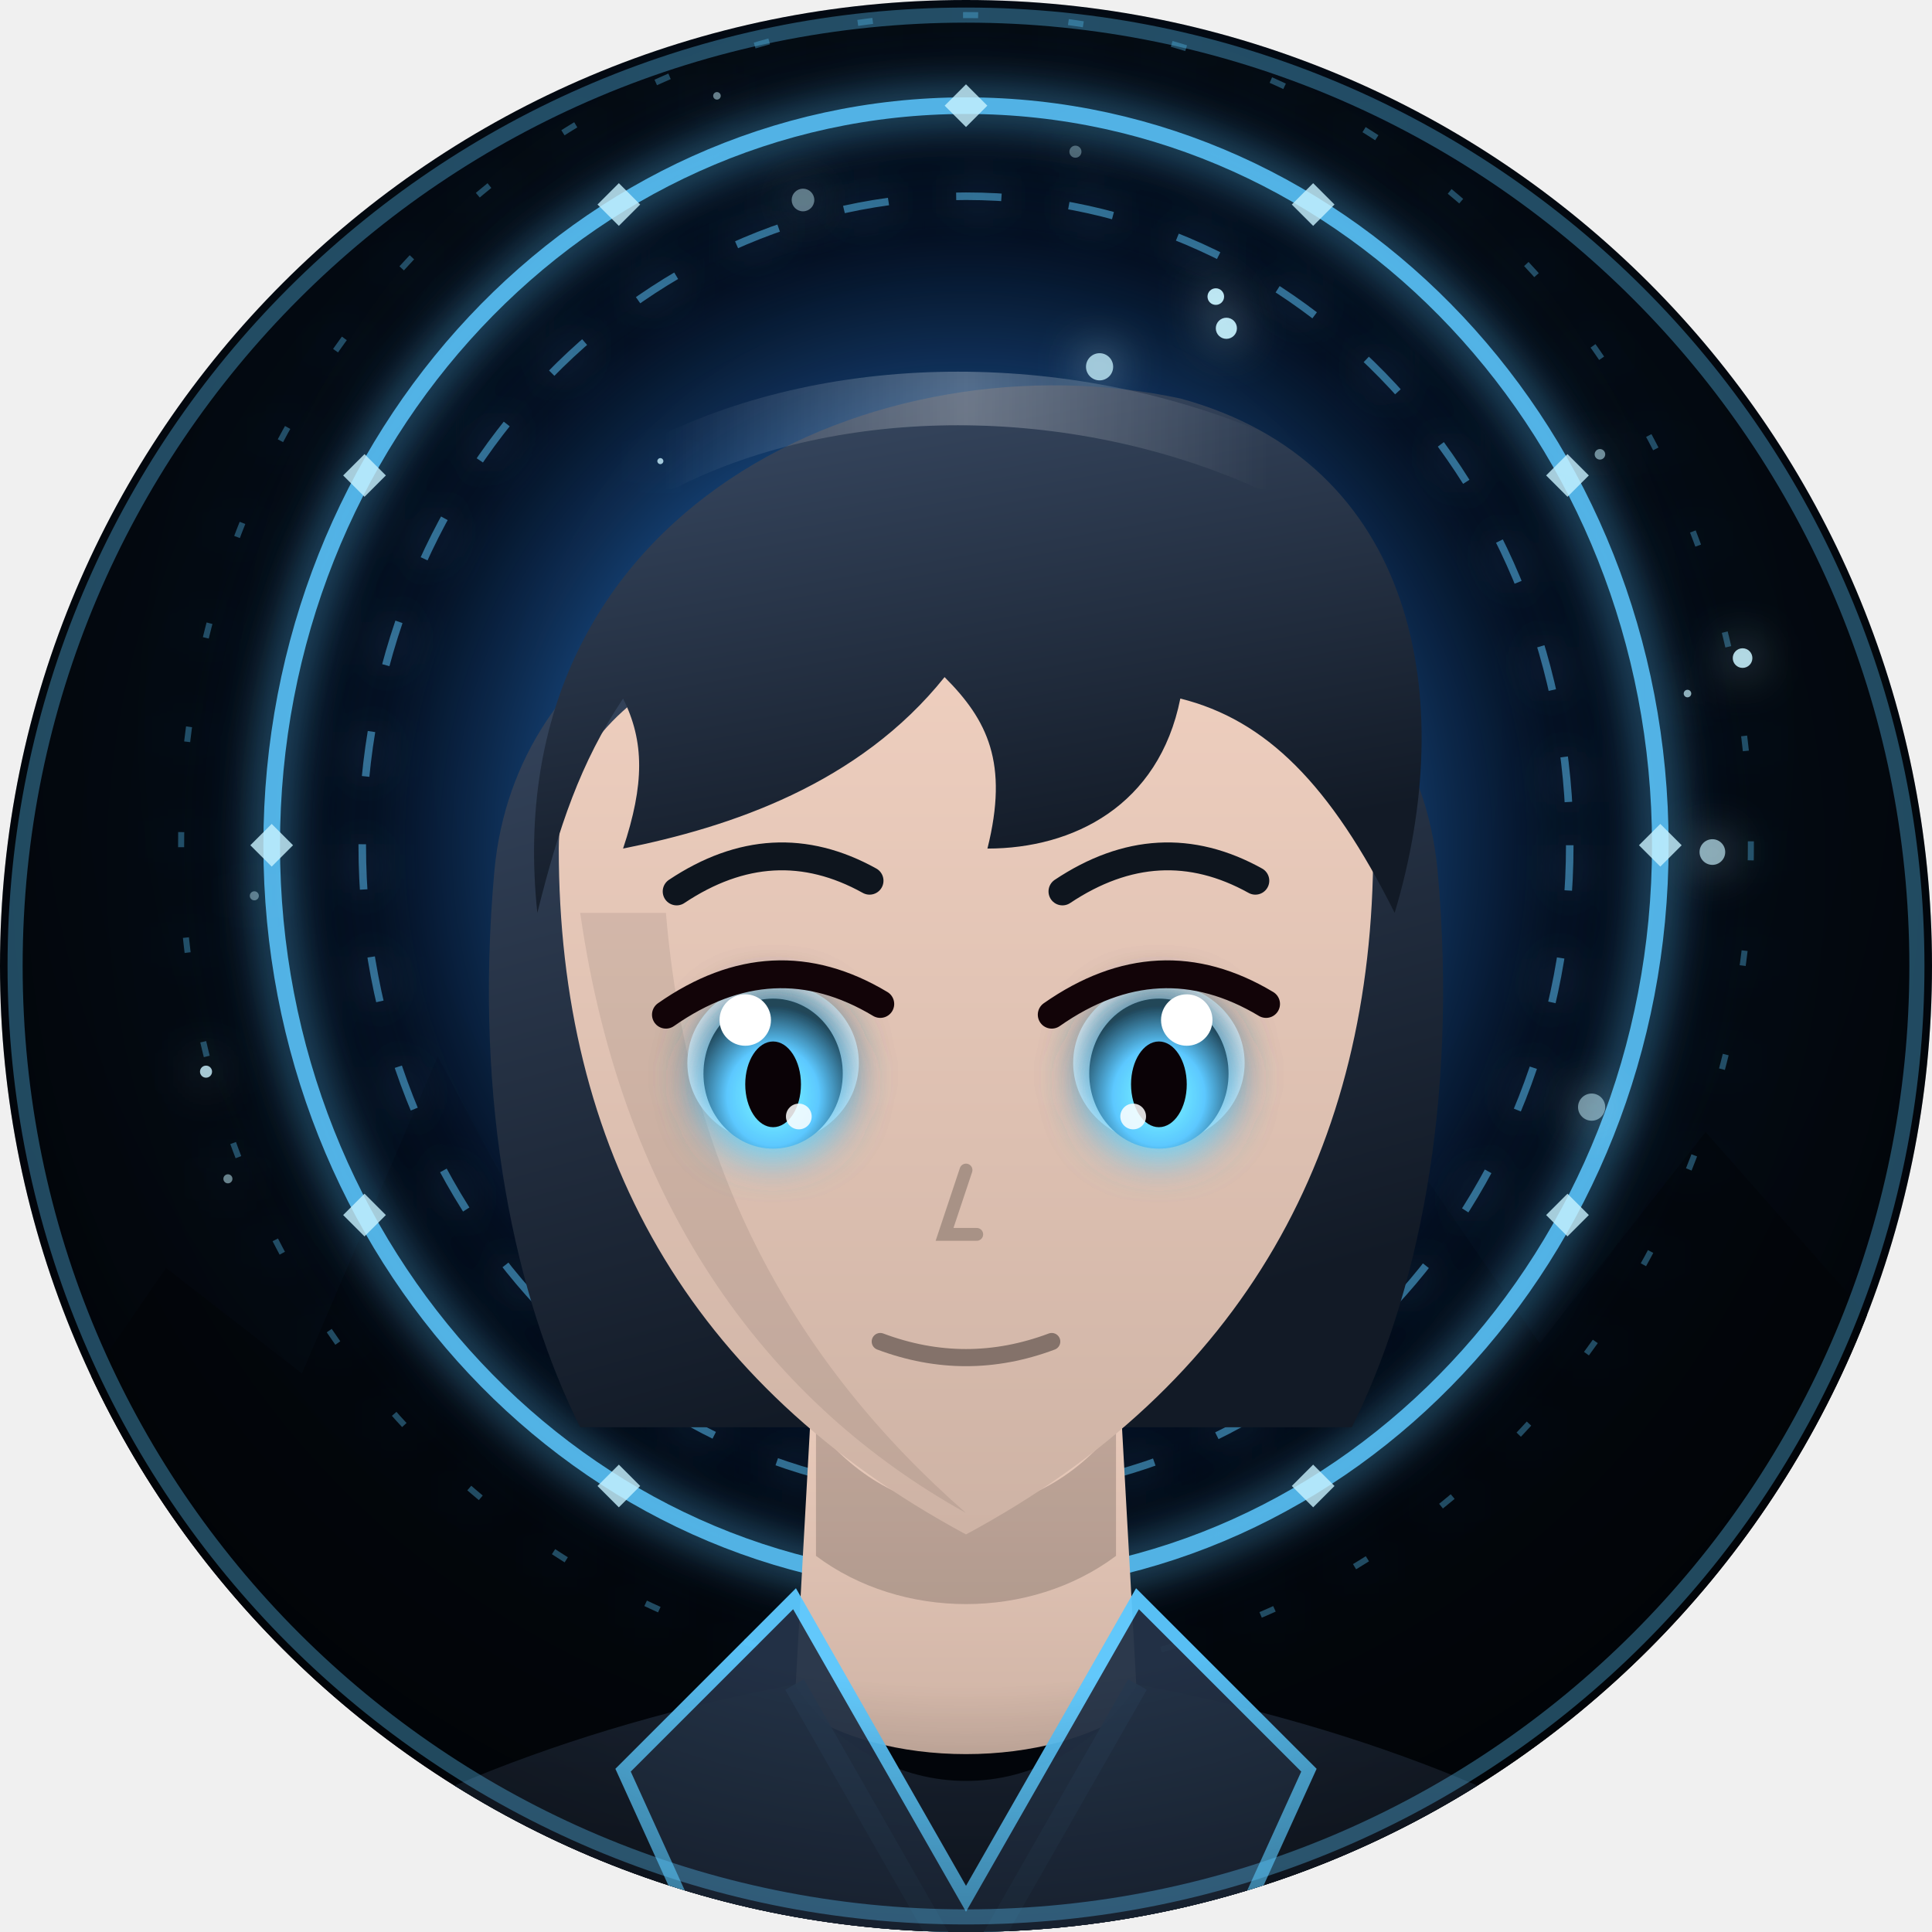
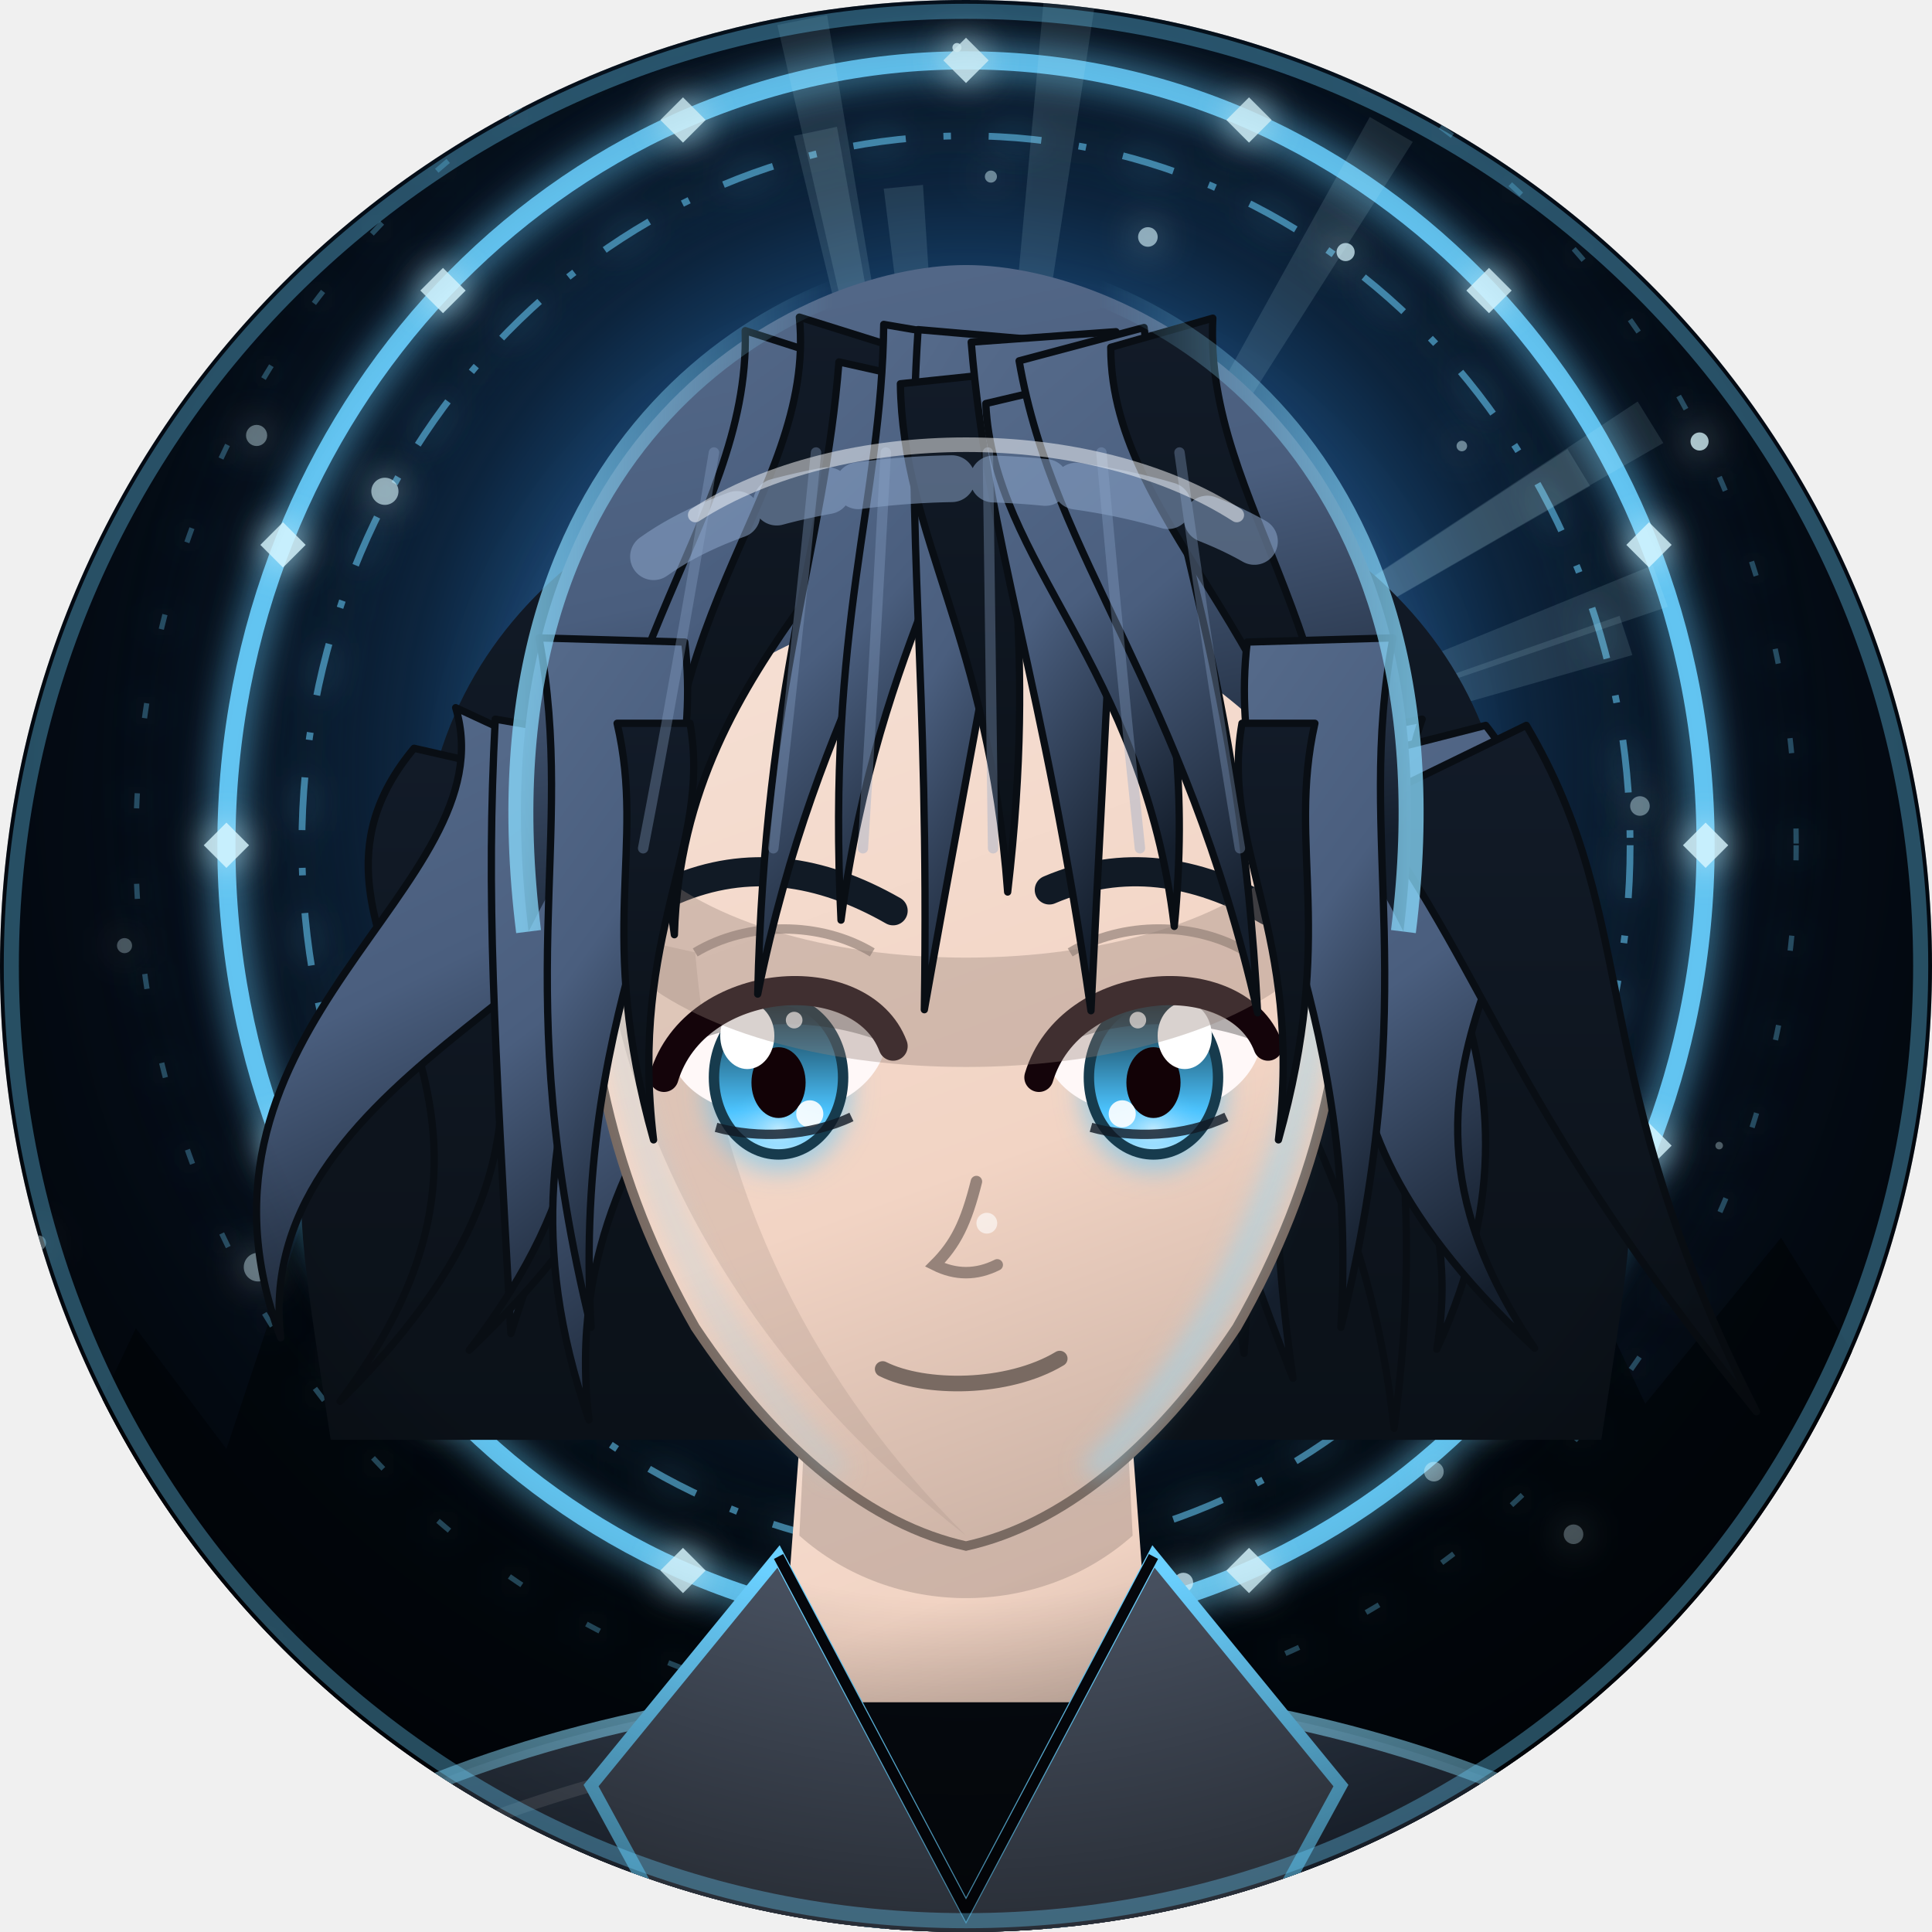
<svg xmlns="http://www.w3.org/2000/svg" viewBox="0 0 256 256" width="256" height="256">
  <defs>
-     <radialGradient id="sky" cx="50%" cy="38%" r="75%">
-       <stop offset="0" stop-color="#06121f" />
-       <stop offset="1" stop-color="#010307" />
-     </radialGradient>
-     <radialGradient id="portal" cx="50%" cy="50%" r="50%">
-       <stop offset="0" stop-color="#b8f0ff" stop-opacity="0.95" />
-       <stop offset="0.35" stop-color="#2a7bd6" stop-opacity="0.85" />
-       <stop offset="0.75" stop-color="#03122a" stop-opacity="0.6" />
-       <stop offset="1" stop-color="#03122a" stop-opacity="0" />
-     </radialGradient>
-     <linearGradient id="hair" x1="0" y1="0" x2="0.3" y2="1">
-       <stop offset="0" stop-color="#3b4c66" />
-       <stop offset="1" stop-color="#121a26" />
-     </linearGradient>
-     <linearGradient id="hairShine" x1="0" y1="0" x2="1" y2="0">
-       <stop offset="0" stop-color="#fff" stop-opacity="0" />
-       <stop offset="0.5" stop-color="#fff" stop-opacity="0.35" />
-       <stop offset="1" stop-color="#fff" stop-opacity="0" />
-     </linearGradient>
-     <linearGradient id="skin" x1="0" y1="0" x2="0" y2="1">
-       <stop offset="0" stop-color="#f0d0c0" />
-       <stop offset="1" stop-color="#ceb3a5" />
-     </linearGradient>
-     <linearGradient id="outfit" x1="0" y1="0" x2="0" y2="1">
-       <stop offset="0" stop-color="#1a2433" />
-       <stop offset="1" stop-color="#070b12" />
-     </linearGradient>
-     <radialGradient id="iris" cx="50%" cy="65%" r="60%">
-       <stop offset="0" stop-color="#7cffff" />
-       <stop offset="0.55" stop-color="#5cc8ff" />
-       <stop offset="1" stop-color="#204659" />
+     <radialGradient id="sky" cx="50%" cy="40%" r="78%">
+       <stop offset="0" stop-color="#0a1a2e" />
+       <stop offset="1" stop-color="#010409" />
+     </radialGradient>
+     <radialGradient id="portal" cx="50%" cy="46%" r="52%">
+       <stop offset="0" stop-color="#c8f4ff" stop-opacity="0.95" />
+       <stop offset="0.28" stop-color="#2f86e0" stop-opacity="0.9" />
+       <stop offset="0.62" stop-color="#102f4e" stop-opacity="0.65" />
+       <stop offset="1" stop-color="#010409" stop-opacity="0" />
+     </radialGradient>
+     <linearGradient id="hair" x1="0.2" y1="0" x2="0.5" y2="1">
+       <stop offset="0" stop-color="#546989" />
+       <stop offset="0.45" stop-color="#4a5e7e" />
+       <stop offset="1" stop-color="#141e2c" />
+     </linearGradient>
+     <linearGradient id="hairDark" x1="0" y1="0" x2="0" y2="1">
+       <stop offset="0" stop-color="#121b28" />
+       <stop offset="1" stop-color="#0b1118" />
+     </linearGradient>
+     <linearGradient id="hairRim" x1="0" y1="0" x2="1" y2="0">
+       <stop offset="0" stop-color="#8adcff" stop-opacity="0.75" />
+       <stop offset="0.35" stop-color="#8adcff" stop-opacity="0" />
+       <stop offset="0.65" stop-color="#8adcff" stop-opacity="0" />
+       <stop offset="1" stop-color="#8adcff" stop-opacity="0.75" />
+     </linearGradient>
+     <linearGradient id="skin" x1="0.3" y1="0" x2="0.6" y2="1">
+       <stop offset="0" stop-color="#f5dfd3" />
+       <stop offset="0.6" stop-color="#f2d4c4" />
+       <stop offset="1" stop-color="#cbb2a5" />
+     </linearGradient>
+     <linearGradient id="outfit" x1="0.2" y1="0" x2="0.6" y2="1">
+       <stop offset="0" stop-color="#394453" />
+       <stop offset="0.5" stop-color="#1e2a3c" />
+       <stop offset="1" stop-color="#080c14" />
+     </linearGradient>
+     <linearGradient id="iris" x1="0" y1="0" x2="0" y2="1">
+       <stop offset="0" stop-color="#112b38" />
+       <stop offset="0.38" stop-color="#2f7a9e" />
+       <stop offset="0.72" stop-color="#4cc4ff" />
+       <stop offset="1" stop-color="#aee4ff" />
+     </linearGradient>
+     <radialGradient id="irisGlow" cx="50%" cy="78%" r="55%">
+       <stop offset="0" stop-color="#c9edff" stop-opacity="0.9" />
+       <stop offset="1" stop-color="#4cc4ff" stop-opacity="0" />
    </radialGradient>
    <radialGradient id="blush" cx="50%" cy="50%" r="50%">
-       <stop offset="0" stop-color="#ff6b7d" stop-opacity="0.28" />
-       <stop offset="1" stop-color="#ff6b7d" stop-opacity="0" />
+       <stop offset="0" stop-color="#ff5d78" stop-opacity="0.32" />
+       <stop offset="1" stop-color="#ff5d78" stop-opacity="0" />
+     </radialGradient>
+     <radialGradient id="vig" cx="50%" cy="44%" r="70%">
+       <stop offset="0.55" stop-color="#000" stop-opacity="0" />
+       <stop offset="1" stop-color="#000" stop-opacity="0.78" />
    </radialGradient>
    <filter id="glow" x="-50%" y="-50%" width="200%" height="200%">
-       <feGaussianBlur stdDeviation="3" result="b" />
+       <feGaussianBlur stdDeviation="2.4" result="b" />
      <feMerge>
        <feMergeNode in="b" />
        <feMergeNode in="SourceGraphic" />
      </feMerge>
    </filter>
-     <filter id="soft" x="-50%" y="-50%" width="200%" height="200%">
-       <feGaussianBlur stdDeviation="6" />
+     <filter id="bigGlow" x="-50%" y="-50%" width="200%" height="200%">
+       <feGaussianBlur stdDeviation="7" />
    </filter>
-     <filter id="eyeGlow" x="-100%" y="-100%" width="300%" height="300%">
-       <feGaussianBlur stdDeviation="2.2" result="b" />
-       <feMerge>
-         <feMergeNode in="b" />
-         <feMergeNode in="b" />
-         <feMergeNode in="SourceGraphic" />
-       </feMerge>
+     <filter id="soft" x="-20%" y="-20%" width="140%" height="140%">
+       <feGaussianBlur stdDeviation="1.2" />
    </filter>
    <clipPath id="circle">
      <circle cx="128" cy="128" r="128" />
    </clipPath>
+     <clipPath id="faceClip">
+       <path d="M91 104 C91 74 165 74 165 104 C165 122 162 136 154 150 C146 162 137 169 128 171 C119 169 110 162 102 150 C94 136 91 122 91 104 Z" />
+     </clipPath>
  </defs>
  <g clip-path="url(#circle)">
    <rect width="256" height="256" fill="url(#sky)" />
-     <path d="M0 200 L22 168 L40 182 L58 140 L74 170 L96 150 L112 176 L136 132 L160 172 L182 146 L204 178 L226 150 L256 184 L256 256 L0 256 Z" fill="#02050b" opacity="0.9" />
-     <ellipse cx="128" cy="112" rx="104" ry="108" fill="url(#portal)" />
-     <g fill="none" stroke="#5cc8ff" filter="url(#glow)">
-       <ellipse cx="128" cy="112" rx="92" ry="98" stroke-width="2.2" opacity="0.85" />
-       <ellipse cx="128" cy="112" rx="80" ry="86" stroke-width="1" opacity="0.5" stroke-dasharray="6 9" />
-       <ellipse cx="128" cy="112" rx="104" ry="110" stroke-width="0.8" opacity="0.35" stroke-dasharray="2 12" />
-     </g>
-     <rect x="218.0" y="110.0" width="4" height="4" transform="rotate(45 220.0 112.0)" fill="#c9f3ff" opacity="0.8" />
-     <rect x="205.7" y="159.0" width="4" height="4" transform="rotate(45 207.7 161.0)" fill="#c9f3ff" opacity="0.8" />
-     <rect x="172.0" y="194.9" width="4" height="4" transform="rotate(45 174.0 196.9)" fill="#c9f3ff" opacity="0.8" />
-     <rect x="126.0" y="208.0" width="4" height="4" transform="rotate(45 128.0 210.0)" fill="#c9f3ff" opacity="0.8" />
-     <rect x="80.0" y="194.9" width="4" height="4" transform="rotate(45 82.0 196.9)" fill="#c9f3ff" opacity="0.8" />
-     <rect x="46.3" y="159.0" width="4" height="4" transform="rotate(45 48.3 161.0)" fill="#c9f3ff" opacity="0.8" />
-     <rect x="34.0" y="110.0" width="4" height="4" transform="rotate(45 36.0 112.0)" fill="#c9f3ff" opacity="0.8" />
-     <rect x="46.3" y="61.0" width="4" height="4" transform="rotate(45 48.3 63.0)" fill="#c9f3ff" opacity="0.8" />
-     <rect x="80.0" y="25.1" width="4" height="4" transform="rotate(45 82.0 27.1)" fill="#c9f3ff" opacity="0.8" />
-     <rect x="126.0" y="12.0" width="4" height="4" transform="rotate(45 128.0 14.0)" fill="#c9f3ff" opacity="0.8" />
-     <rect x="172.0" y="25.1" width="4" height="4" transform="rotate(45 174.0 27.1)" fill="#c9f3ff" opacity="0.8" />
-     <rect x="205.7" y="61.0" width="4" height="4" transform="rotate(45 207.7 63.0)" fill="#c9f3ff" opacity="0.8" />
+     <path d="M0 214 L18 176 L30 192 L44 150 L58 184 L74 164 L88 190 L104 156 L118 186 L138 140 L156 182 L170 160 L186 190 L202 152 L218 186 L236 164 L256 196 L256 256 L0 256 Z" fill="#01060d" opacity="0.95" />
+     <ellipse cx="128" cy="112" rx="116" ry="120" fill="url(#portal)" />
+     <ellipse cx="128" cy="112" rx="58" ry="62" fill="#c8f4ff" opacity="0.18" filter="url(#bigGlow)" />
+     <g fill="none" stroke="#6ad0ff" filter="url(#glow)">
+       <ellipse cx="128" cy="112" rx="98" ry="104" stroke-width="2.4" opacity="0.9" />
+       <ellipse cx="128" cy="112" rx="88" ry="94" stroke-width="0.9" opacity="0.55" stroke-dasharray="7 5 1 5" />
+       <ellipse cx="128" cy="112" rx="110" ry="116" stroke-width="0.7" opacity="0.35" stroke-dasharray="2 10" />
+     </g>
+     <g filter="url(#glow)" opacity="0.85">
+       <path d="M226.0 109.0 l3 3 l-3 3 l-3 -3 Z" fill="#d8f7ff" />
+       <path d="M218.5 148.8 l3 3 l-3 3 l-3 -3 Z" fill="#d8f7ff" />
+       <path d="M197.3 182.5 l3 3 l-3 3 l-3 -3 Z" fill="#d8f7ff" />
+       <path d="M165.5 205.1 l3 3 l-3 3 l-3 -3 Z" fill="#d8f7ff" />
+       <path d="M128.0 213.0 l3 3 l-3 3 l-3 -3 Z" fill="#d8f7ff" />
+       <path d="M90.5 205.1 l3 3 l-3 3 l-3 -3 Z" fill="#d8f7ff" />
+       <path d="M58.7 182.5 l3 3 l-3 3 l-3 -3 Z" fill="#d8f7ff" />
+       <path d="M37.5 148.8 l3 3 l-3 3 l-3 -3 Z" fill="#d8f7ff" />
+       <path d="M30.0 109.0 l3 3 l-3 3 l-3 -3 Z" fill="#d8f7ff" />
+       <path d="M37.5 69.2 l3 3 l-3 3 l-3 -3 Z" fill="#d8f7ff" />
+       <path d="M58.7 35.5 l3 3 l-3 3 l-3 -3 Z" fill="#d8f7ff" />
+       <path d="M90.5 12.9 l3 3 l-3 3 l-3 -3 Z" fill="#d8f7ff" />
+       <path d="M128.0 5.0 l3 3 l-3 3 l-3 -3 Z" fill="#d8f7ff" />
+       <path d="M165.5 12.9 l3 3 l-3 3 l-3 -3 Z" fill="#d8f7ff" />
+       <path d="M197.3 35.5 l3 3 l-3 3 l-3 -3 Z" fill="#d8f7ff" />
+       <path d="M218.5 69.2 l3 3 l-3 3 l-3 -3 Z" fill="#d8f7ff" />
+     </g>
+     <path d="M128 112 L105.2 18.0 L110.9 16.8 Z" fill="#c8f4ff" opacity="0.12" />
+     <path d="M128 112 L117.1 25.0 L122.3 24.5 Z" fill="#c8f4ff" opacity="0.12" />
+     <path d="M128 112 L219.0 74.9 L221.0 80.4 Z" fill="#c8f4ff" opacity="0.12" />
+     <path d="M128 112 L207.7 59.5 L210.7 64.4 Z" fill="#c8f4ff" opacity="0.12" />
+     <path d="M128 112 L103.0 3.3 L109.6 2.0 Z" fill="#c8f4ff" opacity="0.12" />
+     <path d="M128 112 L181.5 15.5 L187.2 18.8 Z" fill="#c8f4ff" opacity="0.12" />
+     <path d="M128 112 L214.6 81.6 L216.3 86.8 Z" fill="#c8f4ff" opacity="0.12" />
+     <path d="M128 112 L138.4 -1.1 L145.2 -0.2 Z" fill="#c8f4ff" opacity="0.12" />
+     <path d="M128 112 L217.0 53.2 L220.4 58.7 Z" fill="#c8f4ff" opacity="0.12" />
    <g filter="url(#glow)">
-       <circle cx="111.1" cy="106.8" r="1.2" fill="#c9f3ff" opacity="0.56" />
-       <circle cx="226.9" cy="112.9" r="1.7" fill="#c9f3ff" opacity="0.65" />
-       <circle cx="112.0" cy="166.3" r="1.5" fill="#c9f3ff" opacity="0.83" />
-       <circle cx="230.9" cy="87.2" r="1.3" fill="#c9f3ff" opacity="0.87" />
-       <circle cx="210.9" cy="146.7" r="1.8" fill="#c9f3ff" opacity="0.51" />
-       <circle cx="128.0" cy="174.4" r="1.6" fill="#c9f3ff" opacity="0.88" />
-       <circle cx="145.7" cy="48.6" r="1.8" fill="#c9f3ff" opacity="0.76" />
-       <circle cx="23.6" cy="19.6" r="1.7" fill="#c9f3ff" opacity="0.90" />
-       <circle cx="142.5" cy="20.1" r="0.8" fill="#c9f3ff" opacity="0.35" />
-       <circle cx="13.8" cy="20.5" r="0.7" fill="#c9f3ff" opacity="0.84" />
-       <circle cx="27.3" cy="142.0" r="0.8" fill="#c9f3ff" opacity="0.81" />
-       <circle cx="161.1" cy="39.3" r="1.1" fill="#c9f3ff" opacity="0.93" />
-       <circle cx="33.7" cy="118.7" r="0.6" fill="#c9f3ff" opacity="0.41" />
-       <circle cx="140.8" cy="182.2" r="0.6" fill="#c9f3ff" opacity="0.95" />
-       <circle cx="30.2" cy="156.2" r="0.6" fill="#c9f3ff" opacity="0.51" />
-       <circle cx="162.5" cy="43.5" r="1.4" fill="#c9f3ff" opacity="0.92" />
-       <circle cx="136.2" cy="121.9" r="0.7" fill="#c9f3ff" opacity="0.71" />
-       <circle cx="106.4" cy="26.5" r="1.5" fill="#c9f3ff" opacity="0.44" />
-       <circle cx="121.7" cy="128.5" r="1.2" fill="#c9f3ff" opacity="0.73" />
-       <circle cx="87.5" cy="61.1" r="0.4" fill="#c9f3ff" opacity="0.80" />
-       <circle cx="101.5" cy="75.8" r="1.4" fill="#c9f3ff" opacity="0.44" />
-       <circle cx="139.1" cy="96.1" r="0.6" fill="#c9f3ff" opacity="0.81" />
-       <circle cx="242.8" cy="44.7" r="1.5" fill="#c9f3ff" opacity="0.55" />
-       <circle cx="212.0" cy="60.2" r="0.7" fill="#c9f3ff" opacity="0.53" />
-       <circle cx="223.6" cy="91.9" r="0.5" fill="#c9f3ff" opacity="0.69" />
-       <circle cx="95.0" cy="12.7" r="0.5" fill="#c9f3ff" opacity="0.49" />
-     </g>
-     <g transform="translate(128 138) scale(1.42) translate(-128 -124)">
-       <path d="M84 108 C82 130 86 148 92 160 L164 160 C170 148 174 130 172 108 C168 66 88 66 84 108 Z" fill="url(#hair)" />
-       <path d="M114 150 L142 150 L144 186 C136 192 120 192 112 186 Z" fill="url(#skin)" />
-       <path d="M114 160 C122 170 134 170 142 160 L142 172 C134 178 122 178 114 172 Z" fill="#000" opacity="0.18" />
-       <path d="M28 256 C34 214 70 192 112 184 C120 196 136 196 144 184 C186 192 222 214 228 256 Z" fill="url(#outfit)" />
-       <path d="M112 184 L128 212 L144 184" fill="none" stroke="#5cc8ff" stroke-width="2" opacity="0.8" />
-       <path d="M96 192 L112 176 L128 204 L144 176 L160 192 L150 214 L128 222 L106 214 Z" fill="#243247" stroke="#5cc8ff" stroke-width="1.2" opacity="0.95" />
-       <path d="M90 106 C90 76 166 76 166 106 C166 134 154 156 128 170 C102 156 90 134 90 106 Z" fill="url(#skin)" />
-       <path d="M92 112 C96 140 110 158 128 168 C112 154 102 136 100 112 Z" fill="#000" opacity="0.08" />
-       <ellipse cx="110" cy="126" rx="8" ry="7.5" fill="#fff" />
-       <g filter="url(#eyeGlow)">
-         <ellipse cx="110" cy="127" rx="6.5" ry="7" fill="url(#iris)" />
+       <circle cx="225.2" cy="58.5" r="1.2" fill="#d8f7ff" opacity="0.87" />
+       <circle cx="190.0" cy="195.0" r="1.3" fill="#d8f7ff" opacity="0.46" />
+       <circle cx="227.8" cy="151.8" r="0.5" fill="#d8f7ff" opacity="0.36" />
+       <circle cx="208.5" cy="203.3" r="1.3" fill="#d8f7ff" opacity="0.37" />
+       <circle cx="58.1" cy="1.7" r="0.5" fill="#d8f7ff" opacity="0.37" />
+       <circle cx="44.9" cy="180.1" r="0.6" fill="#d8f7ff" opacity="0.76" />
+       <circle cx="59.9" cy="170.3" r="1.4" fill="#d8f7ff" opacity="0.43" />
+       <circle cx="104.3" cy="213.5" r="0.6" fill="#d8f7ff" opacity="0.69" />
+       <circle cx="26.9" cy="23.1" r="1.3" fill="#d8f7ff" opacity="0.89" />
+       <circle cx="34.7" cy="218.6" r="0.6" fill="#d8f7ff" opacity="0.81" />
+       <circle cx="34.0" cy="57.7" r="1.4" fill="#d8f7ff" opacity="0.44" />
+       <circle cx="156.8" cy="209.7" r="1.3" fill="#d8f7ff" opacity="0.70" />
+       <circle cx="48.2" cy="131.2" r="1.1" fill="#d8f7ff" opacity="0.39" />
+       <circle cx="178.3" cy="33.4" r="1.2" fill="#d8f7ff" opacity="0.72" />
+       <circle cx="124.7" cy="137.6" r="0.9" fill="#d8f7ff" opacity="0.50" />
+       <circle cx="5.1" cy="164.7" r="1.0" fill="#d8f7ff" opacity="0.55" />
+       <circle cx="152.1" cy="31.4" r="1.3" fill="#d8f7ff" opacity="0.61" />
+       <circle cx="34.2" cy="167.9" r="1.9" fill="#d8f7ff" opacity="0.45" />
+       <circle cx="177.1" cy="74.4" r="1.7" fill="#d8f7ff" opacity="0.50" />
+       <circle cx="51.0" cy="65.1" r="1.8" fill="#d8f7ff" opacity="0.60" />
+       <circle cx="16.5" cy="125.3" r="1.0" fill="#d8f7ff" opacity="0.34" />
+       <circle cx="11.1" cy="52.7" r="0.7" fill="#d8f7ff" opacity="0.65" />
+       <circle cx="193.7" cy="59.1" r="0.7" fill="#d8f7ff" opacity="0.46" />
+       <circle cx="131.3" cy="23.4" r="0.8" fill="#d8f7ff" opacity="0.46" />
+       <circle cx="69.3" cy="172.0" r="1.0" fill="#d8f7ff" opacity="0.60" />
+       <circle cx="132.5" cy="214.4" r="1.8" fill="#d8f7ff" opacity="0.46" />
+       <circle cx="70.9" cy="114.1" r="1.7" fill="#d8f7ff" opacity="0.58" />
+       <circle cx="118.0" cy="214.6" r="1.4" fill="#d8f7ff" opacity="0.41" />
+       <circle cx="141.7" cy="125.2" r="1.2" fill="#d8f7ff" opacity="0.34" />
+       <circle cx="221.8" cy="171.3" r="0.6" fill="#d8f7ff" opacity="0.43" />
+       <circle cx="132.1" cy="175.0" r="1.2" fill="#d8f7ff" opacity="0.42" />
+       <circle cx="217.3" cy="106.8" r="1.3" fill="#d8f7ff" opacity="0.41" />
+       <circle cx="126.8" cy="6.3" r="0.6" fill="#d8f7ff" opacity="0.84" />
+       <circle cx="154.7" cy="85.1" r="0.8" fill="#d8f7ff" opacity="0.39" />
+     </g>
+     <g transform="translate(128 140) scale(1.38) translate(-128 -124)">
+       <path d="M76 102 C62 132.0 62.4 130.8 67.0 160.8 L189.0 160.8 C193.6 130.8 194 132.0 180 102 C174 52 82 52 76 102 Z" fill="url(#hairDark)" />
+       <path d="M89.0 97.6 C72.2 115.8 97.8 127.3 67.9 157.1 C91.5 125.8 59.6 112.9 75.0 94.4 Z" fill="url(#hairDark)" stroke="#090e14" stroke-width="0.7" stroke-linejoin="round" />
+       <path d="M97.3 99.0 C100.6 115.4 59.2 124.8 62.2 151.0 C51.0 121.0 84.2 107.8 79.0 90.5 Z" fill="url(#hair)" stroke="#090e14" stroke-width="0.7" stroke-linejoin="round" />
+       <path d="M105.7 95.6 C102.4 112.5 93.0 123.0 84.3 150.6 C82.7 121.2 81.9 108.9 82.8 91.6 Z" fill="url(#hair)" stroke="#090e14" stroke-width="0.7" stroke-linejoin="round" />
+       <path d="M107.2 94.8 C90.4 112.4 110.3 123.4 80.3 152.2 C104.1 121.3 78.2 108.3 93.6 90.2 Z" fill="url(#hairDark)" stroke="#090e14" stroke-width="0.7" stroke-linejoin="round" />
+       <path d="M115.6 93.5 C119.5 113.5 87.9 126.1 91.8 158.9 C79.8 124.3 103.1 109.9 97.4 89.5 Z" fill="url(#hair)" stroke="#090e14" stroke-width="0.7" stroke-linejoin="round" />
+       <path d="M123.2 92.6 C118.6 110.1 113.0 121.1 102.4 149.7 C103.6 119.4 99.7 106.8 102.2 89.0 Z" fill="url(#hair)" stroke="#090e14" stroke-width="0.7" stroke-linejoin="round" />
+       <path d="M126.7 90.6 C128.8 111.6 114.4 125.4 115.8 160.2 C107.4 125.1 114.6 110.9 110.9 90.0 Z" fill="url(#hairDark)" stroke="#090e14" stroke-width="0.7" stroke-linejoin="round" />
+       <path d="M135.4 90.8 C123.3 110.0 143.2 122.4 120.0 154.1 C133.8 121.7 104.5 108.5 114.5 89.2 Z" fill="url(#hair)" stroke="#090e14" stroke-width="0.7" stroke-linejoin="round" />
+       <path d="M139.1 89.1 C152.7 109.3 118.6 123.2 139.1 157.3 C111.4 124.1 138.3 111.1 123.1 91.0 Z" fill="url(#hair)" stroke="#090e14" stroke-width="0.7" stroke-linejoin="round" />
+       <path d="M147.3 89.4 C137.7 108.1 161.3 120.9 142.5 152.2 C152.3 121.6 119.5 109.6 127.1 91.2 Z" fill="url(#hairDark)" stroke="#090e14" stroke-width="0.7" stroke-linejoin="round" />
+       <path d="M151.0 89.4 C150.8 108.1 157.0 121.0 154.7 152.5 C150.2 122.3 137.1 110.6 135.7 92.2 Z" fill="url(#hair)" stroke="#090e14" stroke-width="0.7" stroke-linejoin="round" />
+       <path d="M157.8 90.2 C162.0 109.4 154.7 122.6 159.4 154.9 C147.2 123.8 147.1 111.7 141.2 92.8 Z" fill="url(#hair)" stroke="#090e14" stroke-width="0.7" stroke-linejoin="round" />
+       <path d="M164.6 90.7 C163.4 111.0 173.7 125.3 169.1 159.7 C165.6 126.9 147.2 114.3 146.6 94.3 Z" fill="url(#hairDark)" stroke="#090e14" stroke-width="0.7" stroke-linejoin="round" />
+       <path d="M171.8 91.6 C165.3 109.3 187.0 122.0 173.2 152.1 C178.0 123.7 147.1 112.9 151.7 95.5 Z" fill="url(#hair)" stroke="#090e14" stroke-width="0.7" stroke-linejoin="round" />
+       <path d="M177.9 92.2 C191.8 109.6 162.3 122.2 182.6 152.0 C153.3 124.5 173.8 114.2 157.9 97.3 Z" fill="url(#hair)" stroke="#090e14" stroke-width="0.7" stroke-linejoin="round" />
+       <path d="M181.8 92.2 C193.1 111.3 187.2 125.4 203.9 158.1 C180.2 128.8 179.1 118.0 166.2 99.8 Z" fill="url(#hairDark)" stroke="#090e14" stroke-width="0.7" stroke-linejoin="round" />
+       <path d="M113 148 L143 148 L146 188 C137 196 119 196 110 188 Z" fill="url(#skin)" />
+       <path d="M113 150 C120 166 136 166 143 150 L144 170 C135 178 121 178 112 170 Z" fill="#96837a" opacity="0.4" />
+       <path d="M98 196 C108 200 118 198 124 194 M158 196 C148 200 138 198 132 194" stroke="#a99489" stroke-width="1" fill="none" opacity="0.6" />
+       <path d="M24 256 C30 214 66 192 106 186 C116 200 140 200 150 186 C190 192 226 214 232 256 Z" fill="url(#outfit)" />
+       <path d="M64 220 C74 236 78 248 76 256 M192 220 C182 236 178 248 180 256 M96 208 C104 226 104 244 100 256 M160 208 C152 226 152 244 156 256" stroke="#05070c" stroke-width="1.4" fill="none" opacity="0.7" />
+       <path d="M38 238 C46 216 64 202 92 194" stroke="#787f8a" stroke-width="1.2" fill="none" opacity="0.45" />
+       <path d="M24 256 C30 214 66 192 106 186" stroke="#8adcff" stroke-width="1.6" fill="none" opacity="0.75" />
+       <path d="M232 256 C226 214 190 192 150 186" stroke="#8adcff" stroke-width="1.6" fill="none" opacity="0.75" />
+       <path d="M106 186 L128 222 L150 186" fill="#060a10" stroke="#6ad0ff" stroke-width="1.6" />
+       <path d="M92 194 L110 172 L128 206 L146 172 L164 194 L152 216 L128 226 L104 216 Z" fill="#47505f" stroke="#6ad0ff" stroke-width="1.2" />
+       <path d="M110 172 L128 206 L146 172" stroke="#05070c" stroke-width="1" fill="none" />
+       <path d="M91 104 C91 74 165 74 165 104 C165 122 162 136 154 150 C146 162 137 169 128 171 C119 169 110 162 102 150 C94 136 91 122 91 104 Z" fill="url(#skin)" stroke="#796a62" stroke-width="0.9" />
+       <path d="M93 112 C96 136 110 156 128 170 C114 156 104 138 102 114 Z" fill="#a99489" opacity="0.28" />
+       <path d="M163 108 C162 130 154 150 140 164" stroke="#8adcff" stroke-width="2" fill="none" opacity="0.55" filter="url(#soft)" />
+       <path d="M93 108 C94 130 102 150 116 164" stroke="#8adcff" stroke-width="1.4" fill="none" opacity="0.35" filter="url(#soft)" />
+       <g filter="url(#soft)" opacity="0.5">
+         <ellipse cx="110" cy="127" rx="7.0" ry="8" fill="#4cc4ff" />
      </g>
-       <ellipse cx="110" cy="128" rx="2.6" ry="4" fill="#0a0206" />
-       <circle cx="107.4" cy="122" r="2.4" fill="#fff" />
-       <circle cx="112.4" cy="131" r="1.2" fill="#fff" opacity="0.85" />
-       <path d="M100 121.5 Q 110 114.5 120 120.5" fill="none" stroke="#120408" stroke-width="2.6" stroke-linecap="round" />
-       <path d="M101 110 Q 110 104 119 109" fill="none" stroke="#0e151e" stroke-width="2.6" stroke-linecap="round" />
-       <ellipse cx="146" cy="126" rx="8" ry="7.5" fill="#fff" />
-       <g filter="url(#eyeGlow)">
-         <ellipse cx="146" cy="127" rx="6.5" ry="7" fill="url(#iris)" />
+       <path d="M100 125 C102 117 118 117 120 124 C117 131.4 103 131.4 100 125 Z" fill="#fff8f8" />
+       <ellipse cx="110" cy="126" rx="6.2" ry="7.4" fill="url(#iris)" />
+       <ellipse cx="110" cy="129" rx="5.0" ry="3.6" fill="url(#irisGlow)" />
+       <ellipse cx="110" cy="126" rx="6.2" ry="7.4" fill="none" stroke="#173b4d" stroke-width="1" />
+       <ellipse cx="110" cy="126.5" rx="2.6" ry="3.4" fill="#120206" />
+       <path d="M100 124 C102 117 118 117 120 123 L120 122.6 C114 120.2 106 120.2 100 123.4 Z" fill="#000" opacity="0.3" />
+       <ellipse cx="107" cy="122" rx="2.6" ry="3.2" fill="#fff" />
+       <circle cx="113" cy="129.5" r="1.3" fill="#fff" opacity="0.9" />
+       <circle cx="111.5" cy="120.5" r="0.8" fill="#fff" opacity="0.8" />
+       <path d="M99 126 C102 116 118 115 121 123" fill="none" stroke="#14040a" stroke-width="2.8" stroke-linecap="round" />
+       <path d="M104.0 130.8 C108 131.9 113 131.7 117.0 129.8" stroke="#101823" stroke-width="0.9" fill="none" opacity="0.8" />
+       <path d="M102 114 C107 111 114 111 119 114" stroke="#96837a" stroke-width="0.9" fill="none" opacity="0.7" />
+       <path d="M100 108 C107 105 114 106 121 110" stroke="#111a25" stroke-width="2.8" fill="none" stroke-linecap="round" />
+       <g filter="url(#soft)" opacity="0.5">
+         <ellipse cx="146" cy="127" rx="7.0" ry="8" fill="#4cc4ff" />
      </g>
-       <ellipse cx="146" cy="128" rx="2.6" ry="4" fill="#0a0206" />
-       <circle cx="148.6" cy="122" r="2.4" fill="#fff" />
-       <circle cx="143.6" cy="131" r="1.2" fill="#fff" opacity="0.85" />
-       <path d="M136 121.5 Q 146 114.5 156 120.5" fill="none" stroke="#120408" stroke-width="2.6" stroke-linecap="round" />
-       <path d="M137 110 Q 146 104 155 109" fill="none" stroke="#0e151e" stroke-width="2.6" stroke-linecap="round" />
-       <path d="M128 136 l -2 6 l 3 0" fill="none" stroke="#a89286" stroke-width="1.2" stroke-linecap="round" />
-       <path d="M120 152 Q 128 155 136 152" fill="none" stroke="#84726a" stroke-width="1.6" stroke-linecap="round" />
-       <path d="M88 112 C84 74 120 58 148 64 C170 70 174 92 168 112 C162 100 156 94 148 92 C146 102 138 106 130 106 C132 98 130 94 126 90 C118 100 106 104 96 106 C98 100 98 96 96 92 C92 98 90 104 88 112 Z" fill="url(#hair)" />
-       <path d="M100 70 C116 62 138 62 156 70" stroke="url(#hairShine)" stroke-width="5" fill="none" opacity="0.8" stroke-linecap="round" />
+       <path d="M136 125 C138 117 154 117 156 124 C153 131.4 139 131.4 136 125 Z" fill="#fff8f8" />
+       <ellipse cx="146" cy="126" rx="6.2" ry="7.4" fill="url(#iris)" />
+       <ellipse cx="146" cy="129" rx="5.0" ry="3.6" fill="url(#irisGlow)" />
+       <ellipse cx="146" cy="126" rx="6.2" ry="7.4" fill="none" stroke="#173b4d" stroke-width="1" />
+       <ellipse cx="146" cy="126.5" rx="2.6" ry="3.4" fill="#120206" />
+       <path d="M136 124 C138 117 154 117 156 123 L156 122.6 C150 120.2 142 120.2 136 123.4 Z" fill="#000" opacity="0.3" />
+       <ellipse cx="149" cy="122" rx="2.6" ry="3.2" fill="#fff" />
+       <circle cx="143" cy="129.5" r="1.3" fill="#fff" opacity="0.9" />
+       <circle cx="144.5" cy="120.5" r="0.8" fill="#fff" opacity="0.8" />
+       <path d="M135 126 C138 116 154 115 157 123" fill="none" stroke="#14040a" stroke-width="2.8" stroke-linecap="round" />
+       <path d="M140.0 130.8 C144 131.9 149 131.7 153.0 129.8" stroke="#101823" stroke-width="0.9" fill="none" opacity="0.8" />
+       <path d="M138 114 C143 111 150 111 155 114" stroke="#96837a" stroke-width="0.9" fill="none" opacity="0.7" />
+       <path d="M136 108 C143 105 150 106 157 110" stroke="#111a25" stroke-width="2.8" fill="none" stroke-linecap="round" />
+       <path d="M129 136 C128 140 127 142 125 144 C127 145 129 145 131 144" fill="none" stroke="#96837a" stroke-width="1.1" stroke-linecap="round" />
+       <circle cx="130" cy="140" r="1" fill="#fff" opacity="0.6" />
+       <path d="M120 154 C124 156 132 156 137 153" fill="none" stroke="#796a62" stroke-width="1.5" stroke-linecap="round" />
+       <path d="M96 104 C108 118 148 118 160 104 L160 116 C146 128 110 128 96 116 Z" fill="#917f76" opacity="0.35" clip-path="url(#faceClip)" />
+       <path d="M86 112 C80 64 112 48 128 48 C144 48 176 64 170 112 C160 92 148 82 128 80 C108 82 96 92 86 112 Z" fill="url(#hair)" />
+       <path d="M117.7 57.8 C117.1 76.6 94.5 88.4 92.0 119.1 C89.6 86.8 107.3 73.4 106.8 54.3 Z" fill="url(#hair)" stroke="#090e14" stroke-width="0.7" stroke-linejoin="round" />
+       <path d="M123.8 56.7 C124.3 73.7 100.8 84.4 100.0 112.3 C95.5 82.7 113.7 70.4 112.0 53.0 Z" fill="url(#hairDark)" stroke="#090e14" stroke-width="0.7" stroke-linejoin="round" />
+       <path d="M127.4 59.9 C124.9 77.6 113.9 88.9 108.0 118.0 C108.7 87.7 114.4 75.2 115.8 57.3 Z" fill="url(#hair)" stroke="#090e14" stroke-width="0.7" stroke-linejoin="round" />
+       <path d="M131.2 55.6 C130.0 72.4 119.7 83.2 116.0 110.9 C114.6 82.4 119.9 70.7 120.1 53.7 Z" fill="url(#hair)" stroke="#090e14" stroke-width="0.7" stroke-linejoin="round" />
+       <path d="M135.0 55.2 C132.6 74.6 129.7 87.3 124.0 119.5 C124.5 86.9 122.1 73.7 123.4 54.2 Z" fill="url(#hair)" stroke="#090e14" stroke-width="0.7" stroke-linejoin="round" />
+       <path d="M132.2 58.3 C131.3 73.2 134.9 83.3 132.0 108.2 C130.2 83.7 121.9 74.1 121.7 59.4 Z" fill="url(#hairDark)" stroke="#090e14" stroke-width="0.7" stroke-linejoin="round" />
+       <path d="M142.4 54.4 C142.6 73.9 141.6 87.0 140.0 119.6 C135.4 87.5 130.1 74.8 128.5 55.4 Z" fill="url(#hair)" stroke="#090e14" stroke-width="0.7" stroke-linejoin="round" />
+       <path d="M142.2 58.4 C141.8 74.0 150.6 85.0 148.0 111.5 C145.0 86.3 130.6 76.6 129.9 61.3 Z" fill="url(#hair)" stroke="#090e14" stroke-width="0.7" stroke-linejoin="round" />
+       <path d="M145.1 54.0 C147.2 73.4 154.3 87.0 156.0 119.8 C148.9 88.4 136.4 76.3 133.1 57.2 Z" fill="url(#hair)" stroke="#090e14" stroke-width="0.7" stroke-linejoin="round" />
+       <path d="M151.7 53.1 C150.8 71.2 166.9 83.8 164.0 114.3 C162.5 85.0 141.9 73.7 141.9 55.9 Z" fill="url(#hairDark)" stroke="#090e14" stroke-width="0.7" stroke-linejoin="round" />
+       <path d="M101.0 84.2 C103.3 104.0 90.1 117.1 92.0 150.0 C83.9 116.9 90.7 103.6 87.0 83.8 Z" fill="url(#hair)" stroke="#090e14" stroke-width="0.7" stroke-linejoin="round" />
+       <path d="M169.0 83.8 C165.3 103.6 172.1 116.9 164.0 150.0 C165.9 117.1 152.7 104.0 155.0 84.2 Z" fill="url(#hair)" stroke="#090e14" stroke-width="0.7" stroke-linejoin="round" />
+       <path d="M101.5 92.0 C103.6 104.0 95.6 112.0 98.0 132.0 C92.4 112.0 97.3 104.0 94.5 92.0 Z" fill="url(#hairDark)" stroke="#090e14" stroke-width="0.7" stroke-linejoin="round" />
+       <path d="M161.5 92.0 C158.8 104.0 163.6 112.0 158.0 132.0 C160.4 112.0 152.4 104.0 154.5 92.0 Z" fill="url(#hairDark)" stroke="#090e14" stroke-width="0.7" stroke-linejoin="round" />
+       <path d="M103.8 66 Q100.1 88 97.0 104" stroke="#8aa4c8" stroke-width="1" fill="none" opacity="0.35" stroke-linecap="round" />
+       <path d="M113.6 66 Q111.4 88 109.5 104" stroke="#8aa4c8" stroke-width="1" fill="none" opacity="0.35" stroke-linecap="round" />
+       <path d="M120.3 66 Q119.1 88 118.1 104" stroke="#8aa4c8" stroke-width="1" fill="none" opacity="0.35" stroke-linecap="round" />
+       <path d="M130.1 66 Q130.4 88 130.6 104" stroke="#8aa4c8" stroke-width="1" fill="none" opacity="0.35" stroke-linecap="round" />
+       <path d="M141.0 66 Q143.0 88 144.7 104" stroke="#8aa4c8" stroke-width="1" fill="none" opacity="0.35" stroke-linecap="round" />
+       <path d="M148.5 66 Q151.6 88 154.3 104" stroke="#8aa4c8" stroke-width="1" fill="none" opacity="0.35" stroke-linecap="round" />
+       <path d="M98 76 C112 66 144 66 158 76" stroke="#8aa4c8" stroke-width="4.5" fill="none" opacity="0.55" stroke-linecap="round" stroke-dasharray="9 4 5 3" />
+       <path d="M102 72 C116 63 140 63 154 72" stroke="#ffffff" stroke-width="1.4" fill="none" opacity="0.5" stroke-linecap="round" />
+       <path d="M86 112 C80 64 112 48 128 48 C144 48 176 64 170 112" stroke="url(#hairRim)" stroke-width="2.4" fill="none" />
      <g filter="url(#glow)" opacity="0.9">
-         <text x="235.0" y="161.1" font-size="13" text-anchor="middle" fill="#c9f3ff" font-family="serif">ᚠ</text>
-         <text x="180.3" y="227.1" font-size="13" text-anchor="middle" fill="#c9f3ff" font-family="serif">ᚢ</text>
-         <text x="94.9" y="235.0" font-size="13" text-anchor="middle" fill="#c9f3ff" font-family="serif">ᚦ</text>
-         <text x="28.9" y="180.3" font-size="13" text-anchor="middle" fill="#c9f3ff" font-family="serif">ᚨ</text>
-         <text x="21.0" y="94.9" font-size="13" text-anchor="middle" fill="#c9f3ff" font-family="serif">ᚱ</text>
-         <text x="75.7" y="28.9" font-size="13" text-anchor="middle" fill="#c9f3ff" font-family="serif">ᚲ</text>
-         <text x="161.1" y="21.0" font-size="13" text-anchor="middle" fill="#c9f3ff" font-family="serif">ᚷ</text>
-         <text x="227.1" y="75.7" font-size="13" text-anchor="middle" fill="#c9f3ff" font-family="serif">ᚹ</text>
+         <text x="235.0" y="161.1" font-size="13" text-anchor="middle" fill="#d8f7ff" font-family="serif">ᚠ</text>
+         <text x="180.3" y="227.1" font-size="13" text-anchor="middle" fill="#d8f7ff" font-family="serif">ᚢ</text>
+         <text x="94.9" y="235.0" font-size="13" text-anchor="middle" fill="#d8f7ff" font-family="serif">ᚦ</text>
+         <text x="28.9" y="180.3" font-size="13" text-anchor="middle" fill="#d8f7ff" font-family="serif">ᚨ</text>
+         <text x="21.0" y="94.9" font-size="13" text-anchor="middle" fill="#d8f7ff" font-family="serif">ᚱ</text>
+         <text x="75.7" y="28.9" font-size="13" text-anchor="middle" fill="#d8f7ff" font-family="serif">ᚲ</text>
+         <text x="161.1" y="21.0" font-size="13" text-anchor="middle" fill="#d8f7ff" font-family="serif">ᚷ</text>
+         <text x="227.1" y="75.7" font-size="13" text-anchor="middle" fill="#d8f7ff" font-family="serif">ᚹ</text>
      </g>
    </g>
-     <radialGradient id="vig" cx="50%" cy="45%" r="70%">
-       <stop offset="0.6" stop-color="#000" stop-opacity="0" />
-       <stop offset="1" stop-color="#000" stop-opacity="0.75" />
-     </radialGradient>
    <rect width="256" height="256" fill="url(#vig)" />
-     <circle cx="128" cy="128" r="126" fill="none" stroke="#5cc8ff" stroke-width="2" opacity="0.35" />
+     <circle cx="128" cy="128" r="126.5" fill="none" stroke="#6ad0ff" stroke-width="2" opacity="0.35" />
  </g>
</svg>
